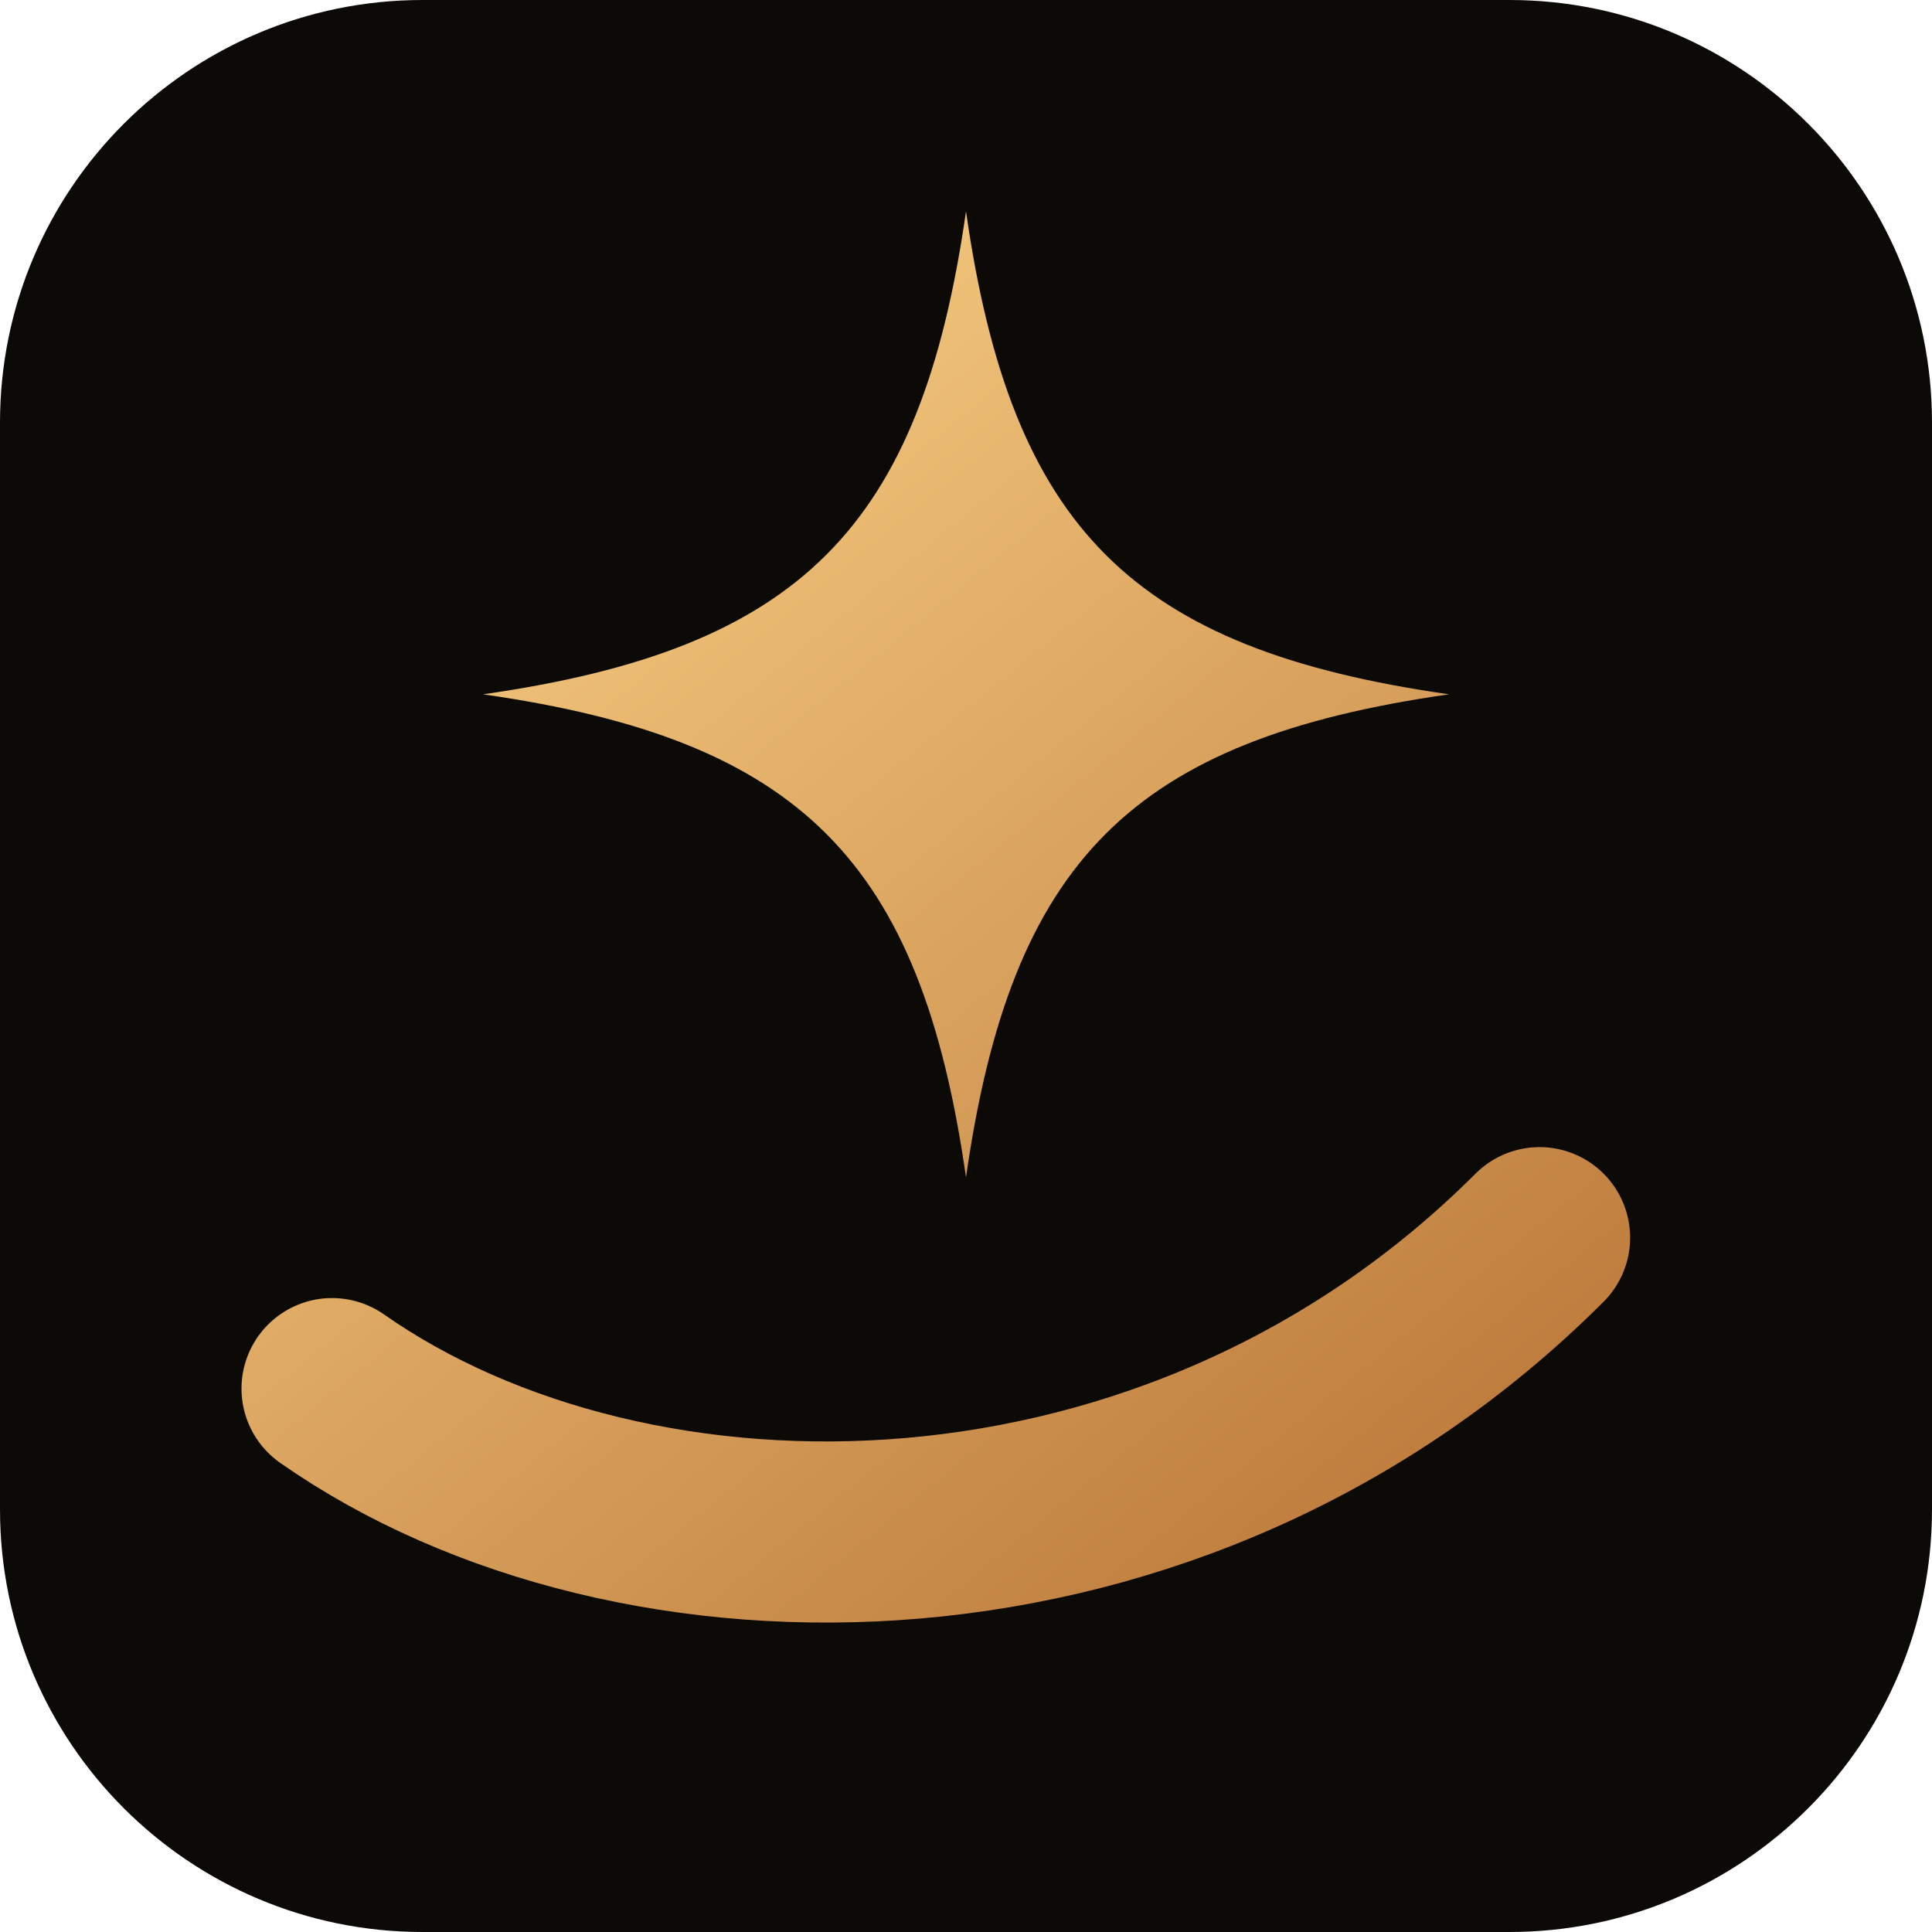
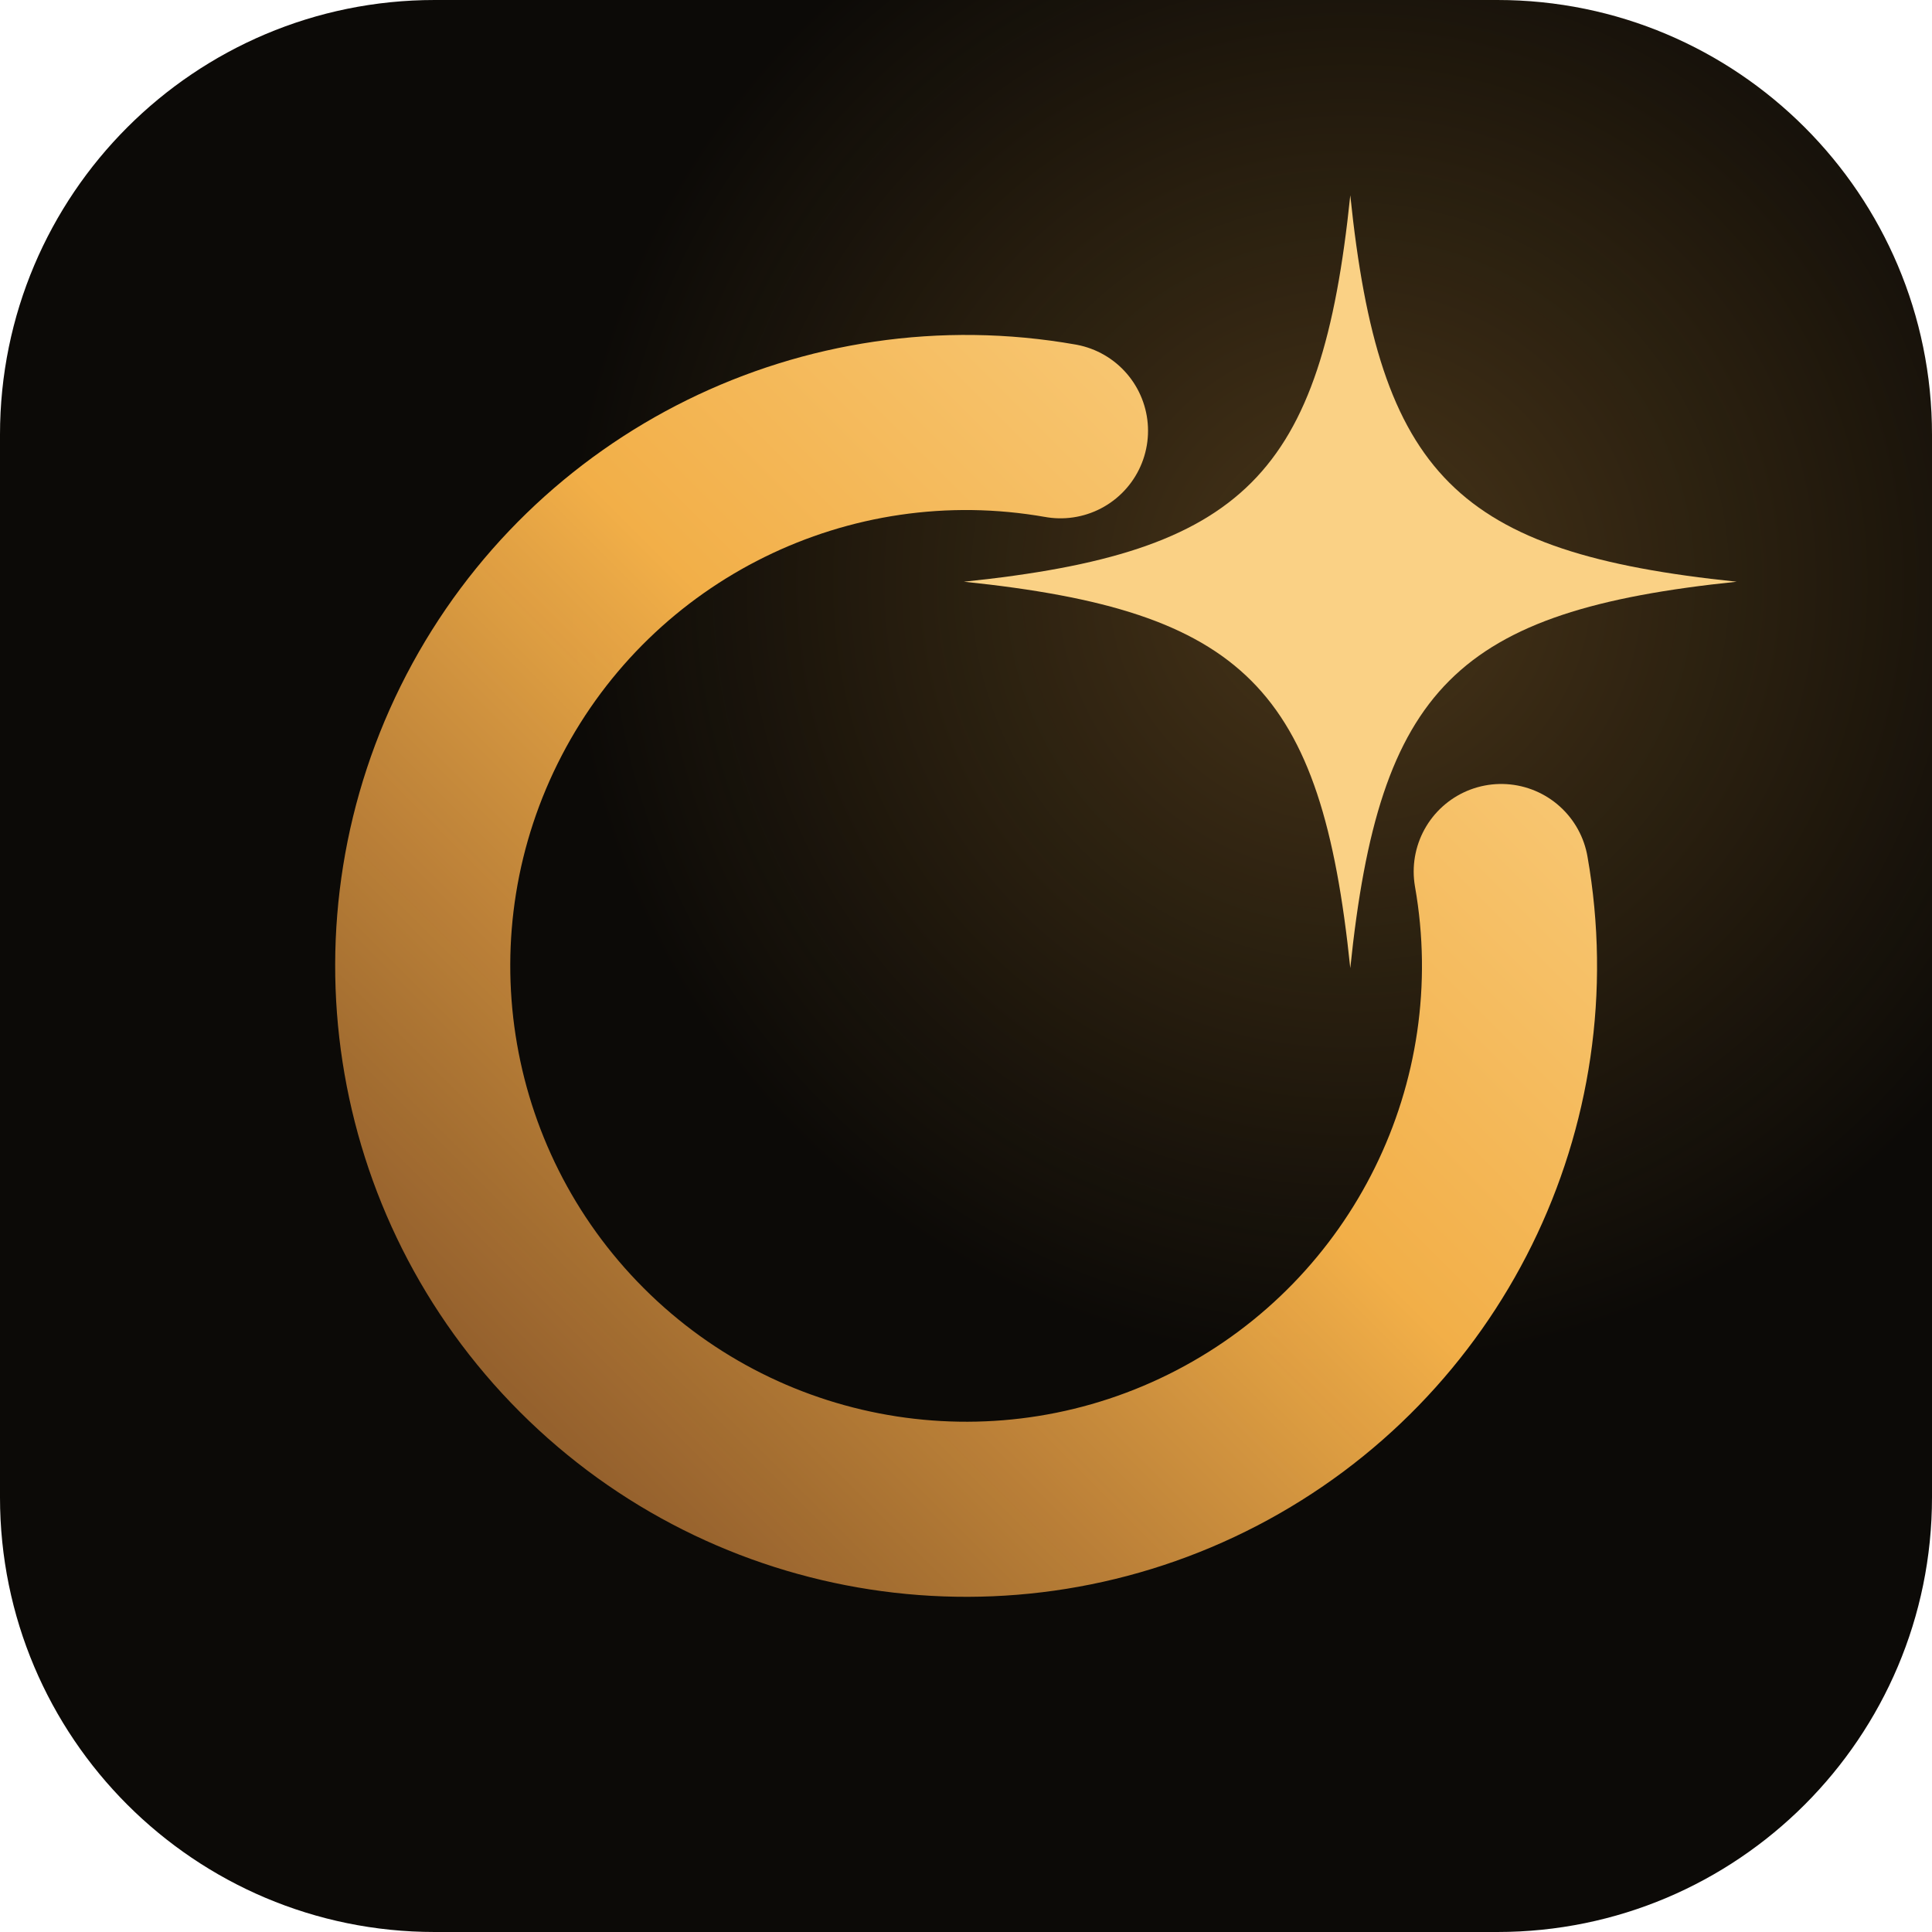
<svg xmlns="http://www.w3.org/2000/svg" viewBox="0 0 64 64" fill="none" role="img" aria-label="Arcturn">
-   <rect width="64" height="64" rx="14" fill="#0c0a07" />
  <defs>
-     <linearGradient id="arcturn-ramp" x1="14" y1="10" x2="50" y2="54" gradientUnits="userSpaceOnUse">
-       <stop stop-color="#fad185" />
-       <stop offset="1" stop-color="#b87436" />
+     <linearGradient id="arc-ramp" x1="14" y1="50" x2="50" y2="14" gradientUnits="userSpaceOnUse">
+       <stop stop-color="#b87436" stop-opacity="0.7" />
+       <stop offset="0.55" stop-color="#f2af48" />
+       <stop offset="1" stop-color="#fad185" />
    </linearGradient>
+     <radialGradient id="arc-glow" cx="44.73" cy="19.27" r="26" gradientUnits="userSpaceOnUse">
+       <stop stop-color="#f2af48" stop-opacity="0.26" />
+       <stop offset="1" stop-color="#f2af48" stop-opacity="0" />
+     </radialGradient>
  </defs>
-   <path d="M32 7 C33.5 17.5 37.5 21.5 48 23 C37.5 24.5 33.5 28.5 32 39 C30.5 28.5 26.5 24.5 16 23 C26.5 21.5 30.5 17.5 32 7 Z" fill="url(#arcturn-ramp)" />
-   <path d="M11 46 C21 53 39 53 51 41" stroke="url(#arcturn-ramp)" stroke-width="6" stroke-linecap="round" />
+   <rect width="64" height="64" rx="14.4" fill="#0c0a07" />
+   <rect width="64" height="64" rx="14.4" fill="url(#arc-glow)" />
+   <path d="M 49.73 28.87 A 18 18 0 1 1 35.13 14.27" stroke="url(#arc-ramp)" stroke-width="5.8" stroke-linecap="round" />
+   <path d="M0 -40C3 -11 11 -3 40 0C11 3 3 11 0 40C-3 11 -11 3 -40 0C-11 -3 -3 -11 0 -40Z" transform="translate(44.73 19.27) scale(0.32)" fill="#fad185" />
</svg>
